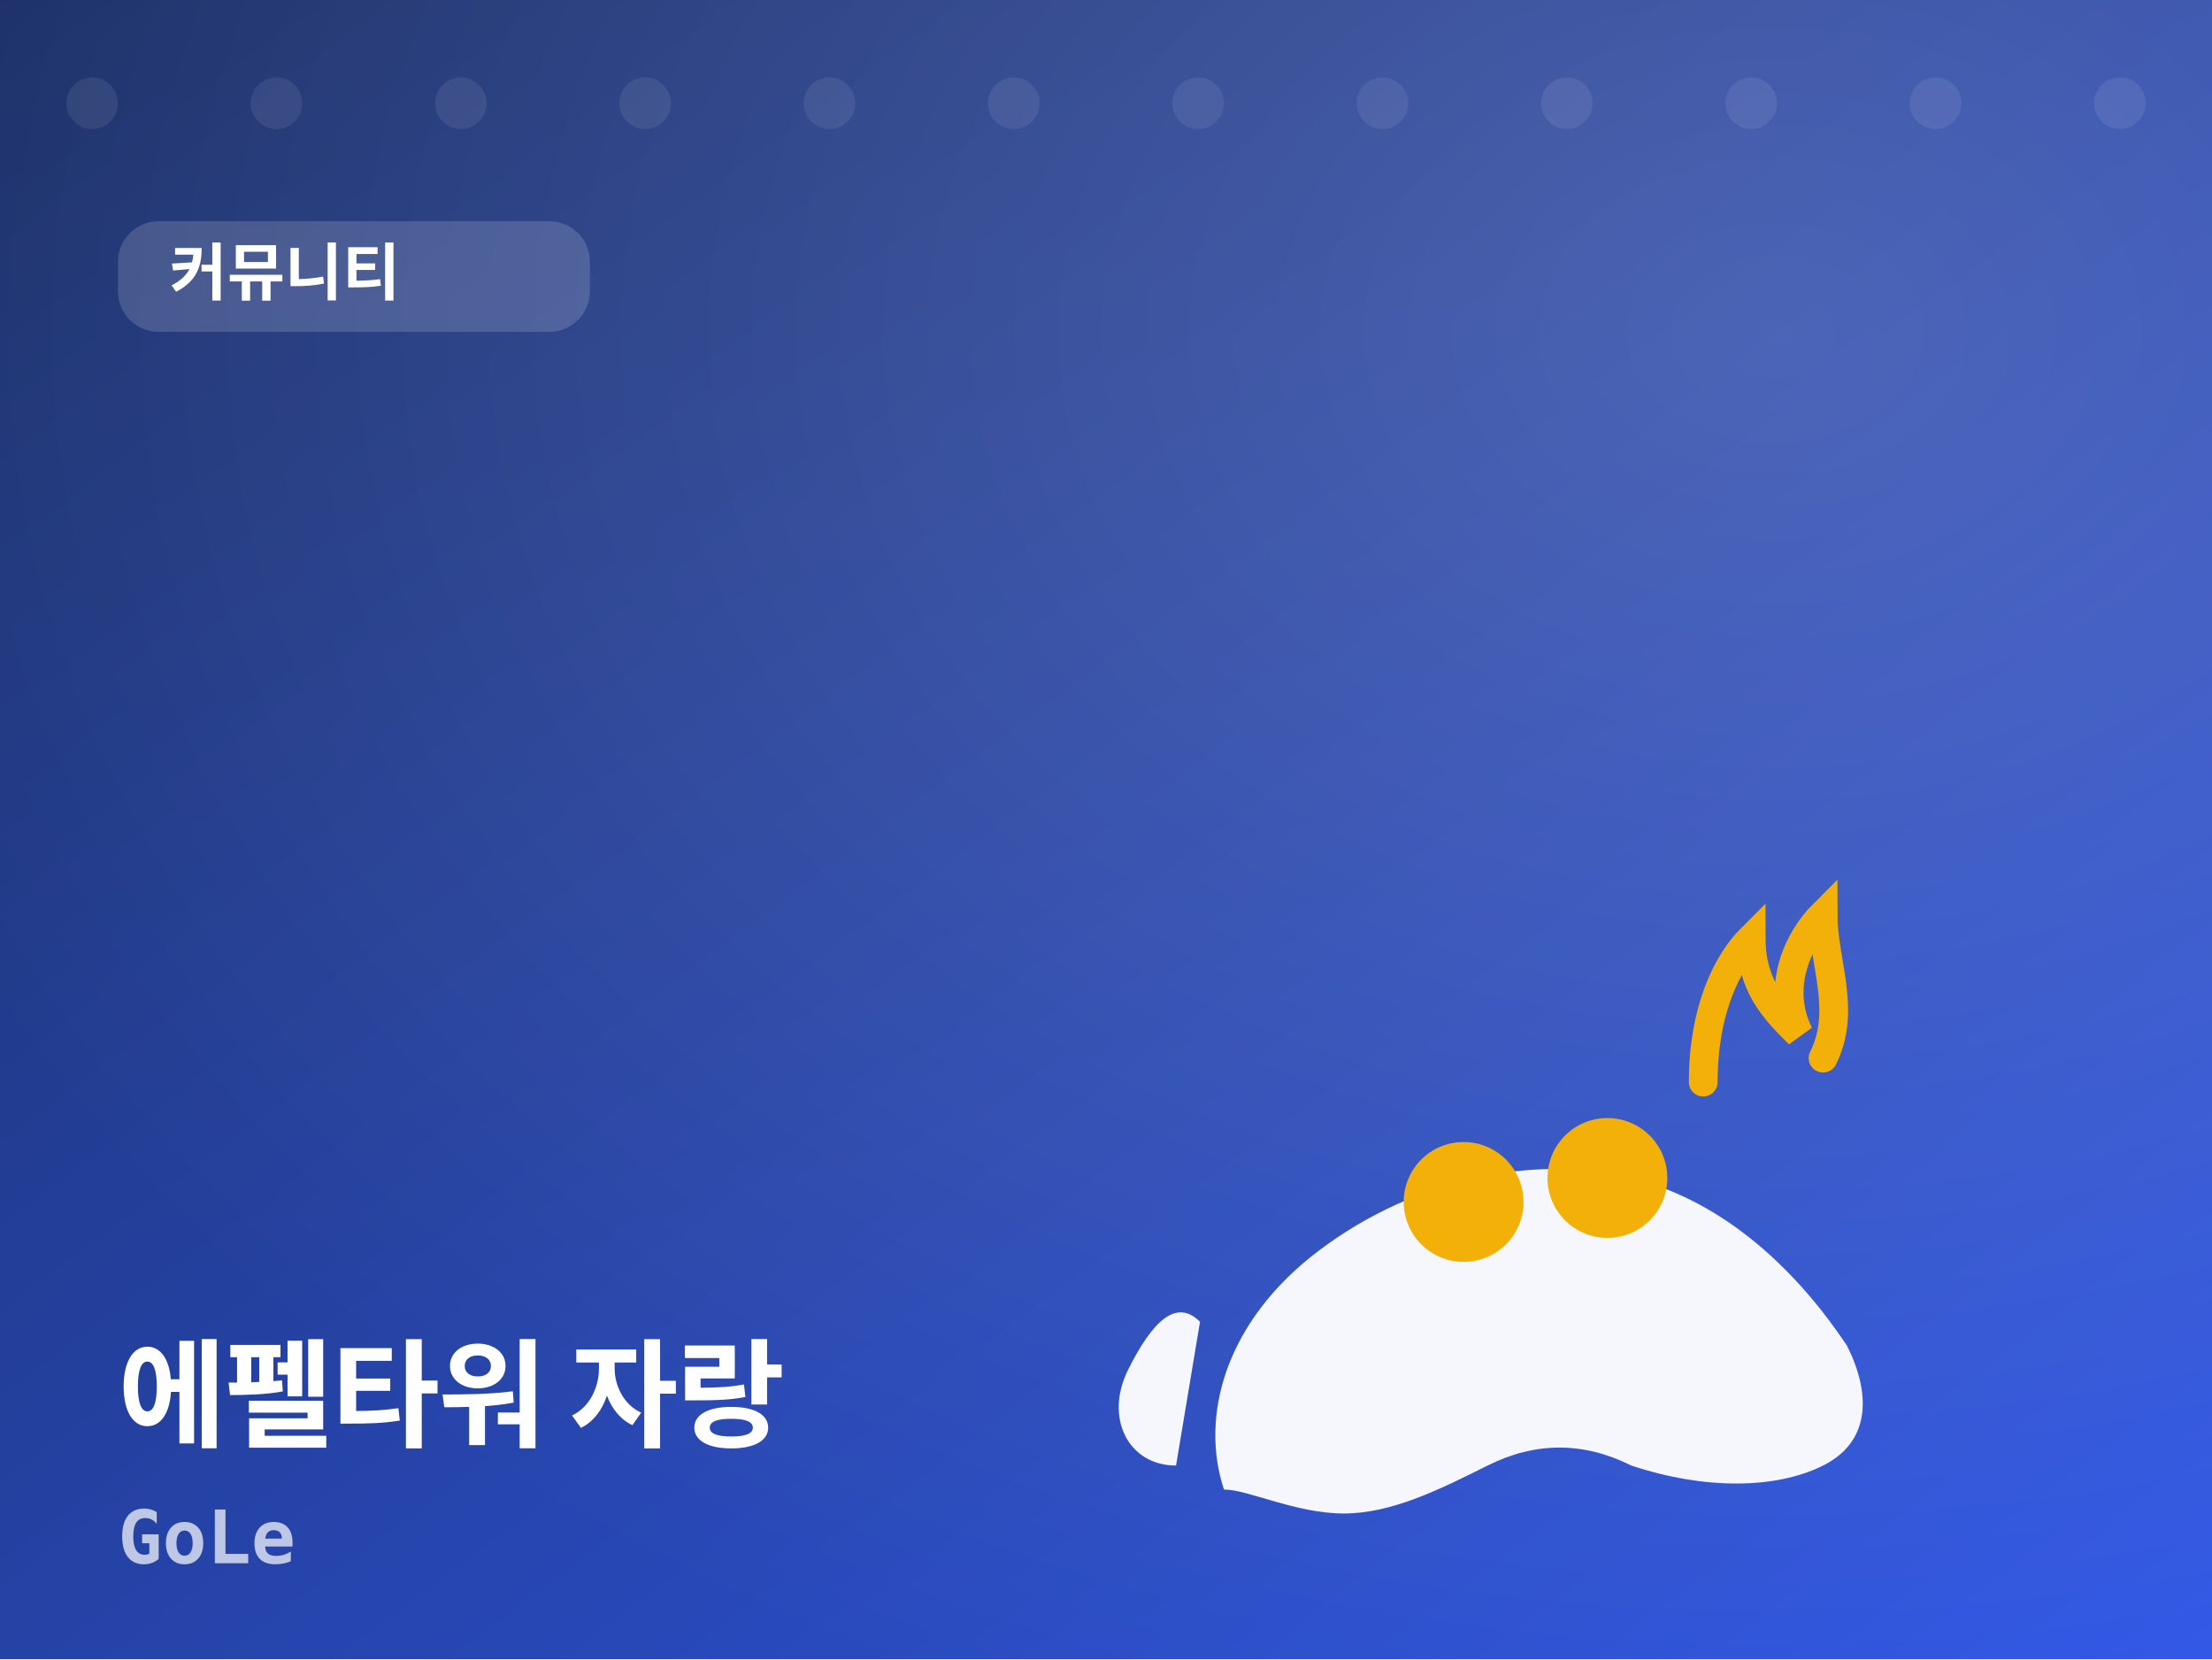
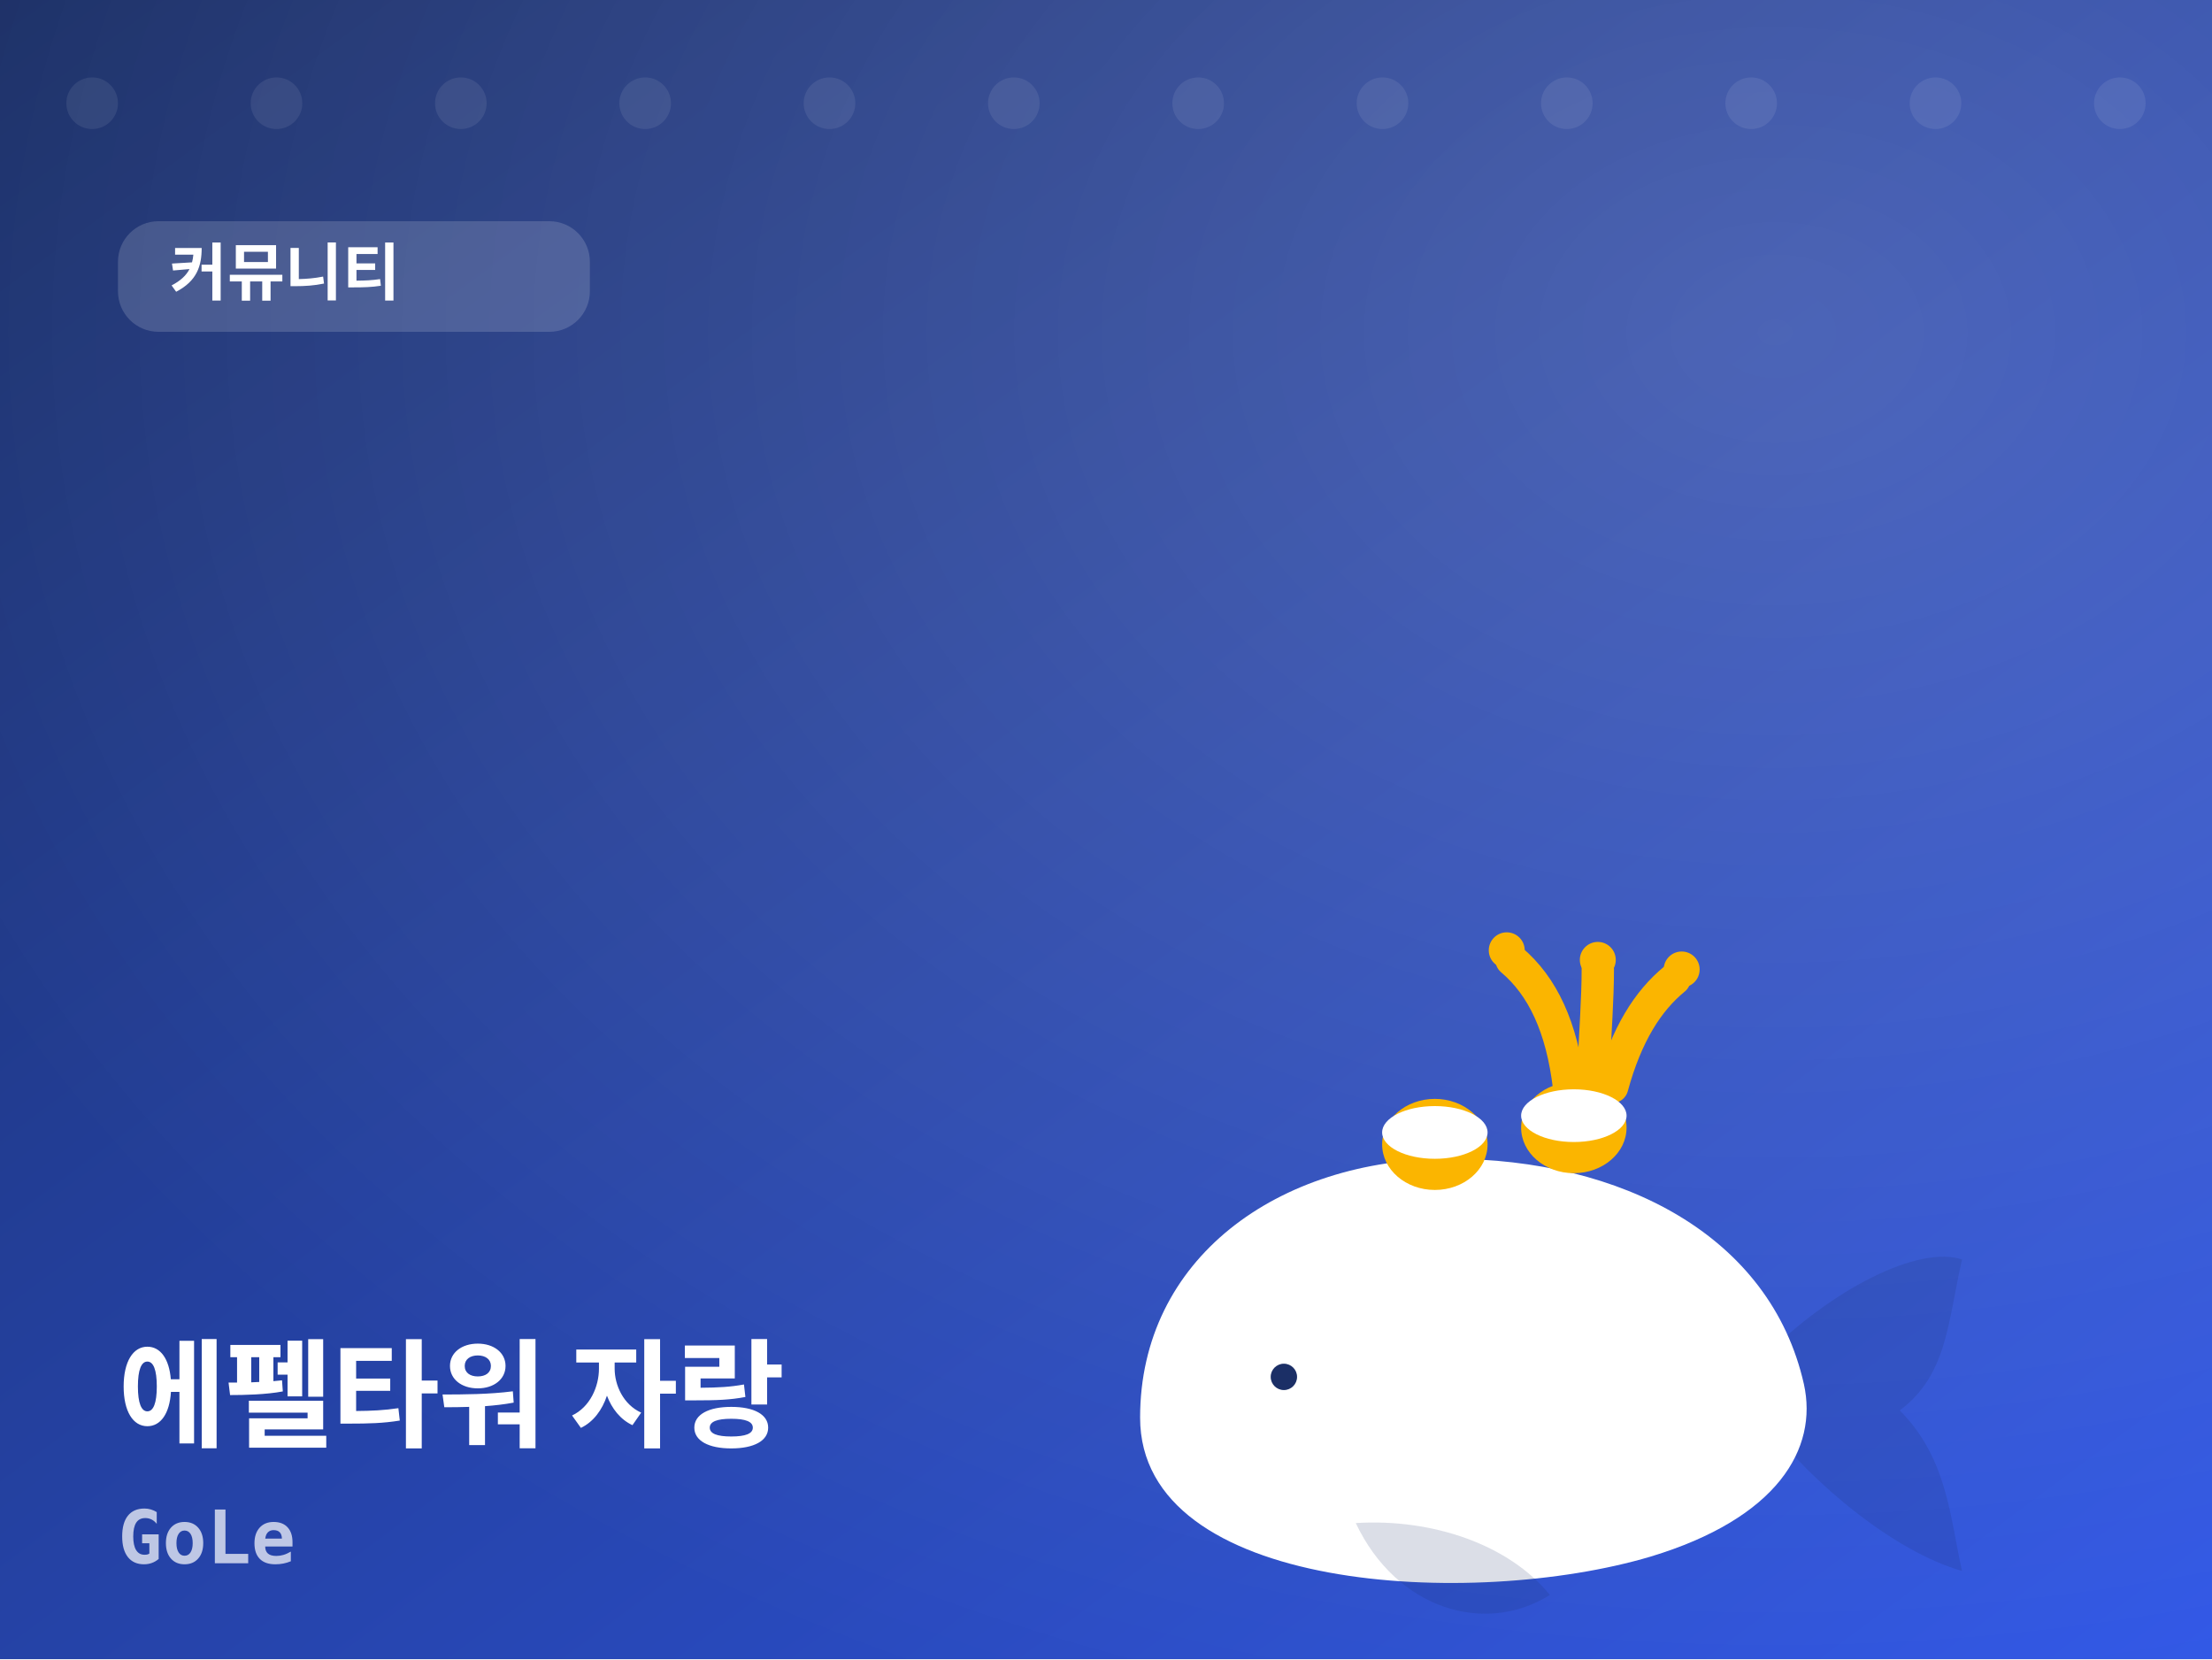
<svg xmlns="http://www.w3.org/2000/svg" viewBox="0 0 1200 900" width="1200" height="900" role="img" aria-label="에펠타워 자랑">
  <defs>
    <linearGradient id="bg" x1="0" y1="0" x2="1" y2="1">
      <stop offset="0" stop-color="#1b2f66" />
      <stop offset="1" stop-color="#2f56e6" />
    </linearGradient>
    <radialGradient id="glow" cx="0.8" cy="0.2" r="0.9">
      <stop offset="0" stop-color="#ffffff" stop-opacity="0.18" />
      <stop offset="1" stop-color="#ffffff" stop-opacity="0" />
    </radialGradient>
  </defs>
  <rect width="1200" height="900" fill="url(#bg)" />
  <rect width="1200" height="900" fill="url(#glow)" />
  <circle cx="50" cy="56" r="14" fill="#ffffff" opacity="0.08" />
  <circle cx="150" cy="56" r="14" fill="#ffffff" opacity="0.08" />
  <circle cx="250" cy="56" r="14" fill="#ffffff" opacity="0.08" />
  <circle cx="350" cy="56" r="14" fill="#ffffff" opacity="0.08" />
  <circle cx="450" cy="56" r="14" fill="#ffffff" opacity="0.08" />
  <circle cx="550" cy="56" r="14" fill="#ffffff" opacity="0.08" />
  <circle cx="650" cy="56" r="14" fill="#ffffff" opacity="0.08" />
  <circle cx="750" cy="56" r="14" fill="#ffffff" opacity="0.08" />
  <circle cx="850" cy="56" r="14" fill="#ffffff" opacity="0.08" />
  <circle cx="950" cy="56" r="14" fill="#ffffff" opacity="0.08" />
  <circle cx="1050" cy="56" r="14" fill="#ffffff" opacity="0.08" />
  <circle cx="1150" cy="56" r="14" fill="#ffffff" opacity="0.08" />
-   <g transform="translate(560 470) scale(13)" opacity="0.95">
-     <path d="M8 26c-1-3 0-7 4-10s9-4 13-3c4 1 7 4 9 7 1 2 1 4-1 5s-5 1-8 0c-2-1-4-1-6 0s-4 2-6 2-4-1-5-1z" fill="#ffffff" />
-     <circle cx="18" cy="14" r="2.5" fill="#fbb500" />
-     <circle cx="24" cy="13" r="2.5" fill="#fbb500" />
-     <path d="M6 25c-2 0-3-2-2-4s2-3 3-2" fill="#ffffff" />
-     <path d="M28 9c0-3 1-5 2-6 0 2 1 3 2 4-1-2 0-4 1-5 0 2 1 4 0 6" stroke="#fbb500" stroke-width="1.2" stroke-linecap="round" fill="none" />
+   <g transform="translate(560 470) scale(13)">
+     <g stroke="#fbb500" stroke-width="1.35" stroke-linecap="round" fill="none">
+       <path d="M22.4 9.2C22.1 6.7 21.3 5 20 3.9" />
+       <path d="M23.4 8.9C23.5 6.8 23.6 5.5 23.6 4.3" />
+       <path d="M24.2 9.2C24.8 7 25.7 5.6 26.8 4.7" />
+     </g>
+     <circle cx="19.8" cy="3.5" r="0.75" fill="#fbb500" />
+     <circle cx="23.6" cy="3.9" r="0.75" fill="#fbb500" />
+     <circle cx="27.1" cy="4.3" r="0.75" fill="#fbb500" />
+     <path d="M30.5 20.5C33.4 17.6 37 15.8 38.8 16.4C38.2 19 38.2 21.2 36.2 22.7C38.2 24.7 38.3 27.2 38.8 29.4C36 28.6 32.6 25.8 30.6 23.2Z" fill="rgba(27,47,102,0.16)" />
+     <path d="M4.5 23C4.5 16.4 10.2 12.2 17.4 12.2C24.6 12.2 30.8 15.4 32.2 21.6C32.8 24.3 31.1 27.2 25.8 28.8C18.4 31 4.5 30.3 4.5 23Z" fill="#ffffff" />
+     <path d="M13.5 27.4C15.2 31 18.9 32.1 21.6 30.4C19.9 28.3 16.7 27.2 13.5 27.4Z" fill="rgba(27,47,102,0.16)" />
+     <ellipse cx="16.8" cy="11.6" rx="2.2" ry="1.9" fill="#fbb500" />
+     <ellipse cx="22.6" cy="10.9" rx="2.2" ry="1.9" fill="#fbb500" />
+     <ellipse cx="16.8" cy="11.1" rx="2.2" ry="1.1" fill="#ffffff" />
+     <ellipse cx="22.6" cy="10.4" rx="2.2" ry="1.1" fill="#ffffff" />
+     <circle cx="10.8" cy="21.6" r="1.45" fill="#ffffff" />
+     <circle cx="10.5" cy="21.3" r="0.55" fill="#1b2f66" />
  </g>
  <g font-family="-apple-system, 'Apple SD Gothic Neo', 'Noto Sans KR', sans-serif">
    <rect x="64" y="120" rx="22" ry="22" width="256" height="60" fill="#ffffff" opacity="0.16" />
    <text x="92" y="160" font-size="34" font-weight="700" fill="#ffffff">커뮤니티</text>
    <text x="64" y="780" font-size="64" font-weight="800" fill="#ffffff" letter-spacing="-1">에펠타워 자랑</text>
    <text x="64" y="848" font-size="40" font-weight="700" fill="#ffffff" opacity="0.7" font-family="'SF Mono', ui-monospace, monospace">GoLe</text>
  </g>
</svg>
